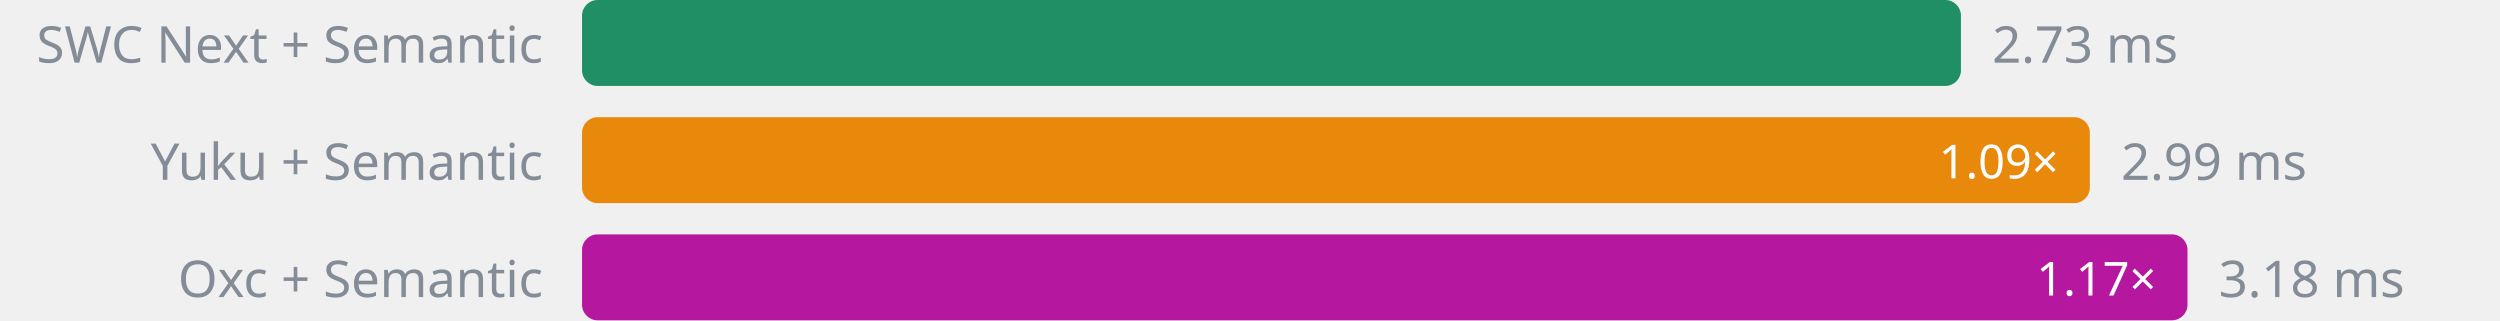
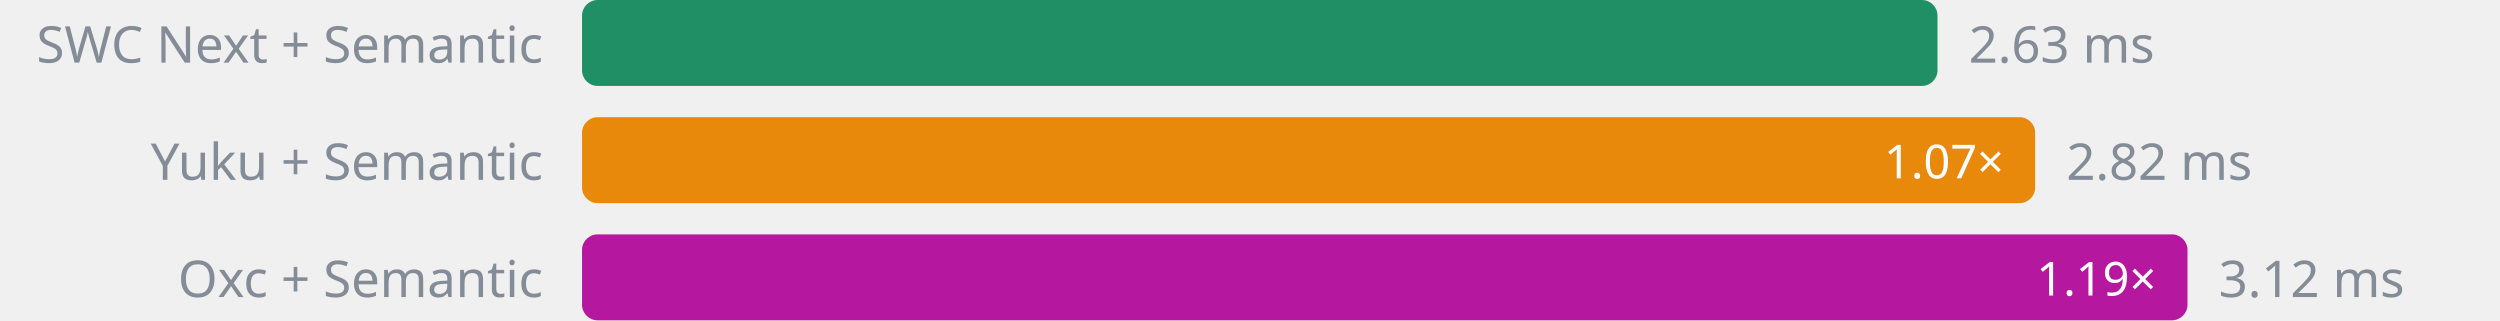
<svg xmlns="http://www.w3.org/2000/svg" width="640" height="82" viewBox="0 0 640 82">
  <style>
    text { font: 13px -apple-system, BlinkMacSystemFont, "Segoe UI", "Noto Sans", Helvetica, Arial, sans-serif; fill: #848d97; dominant-baseline: central; font-variant-numeric: tabular-nums }
    .ratio { font-size: 12px; fill: #fff }
  </style>
  <text x="139" y="11" text-anchor="end">SWC Next + Semantic</text>
-   <rect x="149" y="0" width="353" height="22" rx="4" fill="#218F65" />
-   <text x="510" y="11">2.73 ms</text>
+   <rect x="149" y="0" width="347" height="22" rx="4" fill="#218F65" />
+   <text x="504" y="11">2.63 ms</text>
  <text x="139" y="41" text-anchor="end">Yuku + Semantic</text>
-   <rect x="149" y="30" width="386" height="22" rx="4" fill="#E8890C" />
-   <text x="543" y="41">2.99 ms</text>
-   <text class="ratio" x="527" y="41" text-anchor="end">1.09×</text>
+   <rect x="149" y="30" width="372" height="22" rx="4" fill="#E8890C" />
+   <text x="529" y="41">2.82 ms</text>
+   <text class="ratio" x="513" y="41" text-anchor="end">1.07×</text>
  <text x="139" y="71" text-anchor="end">Oxc + Semantic</text>
  <rect x="149" y="60" width="411" height="22" rx="4" fill="#B5179E" />
-   <text x="568" y="71">3.18 ms</text>
-   <text class="ratio" x="552" y="71" text-anchor="end">1.17×</text>
+   <text x="568" y="71">3.12 ms</text>
+   <text class="ratio" x="552" y="71" text-anchor="end">1.19×</text>
</svg>
